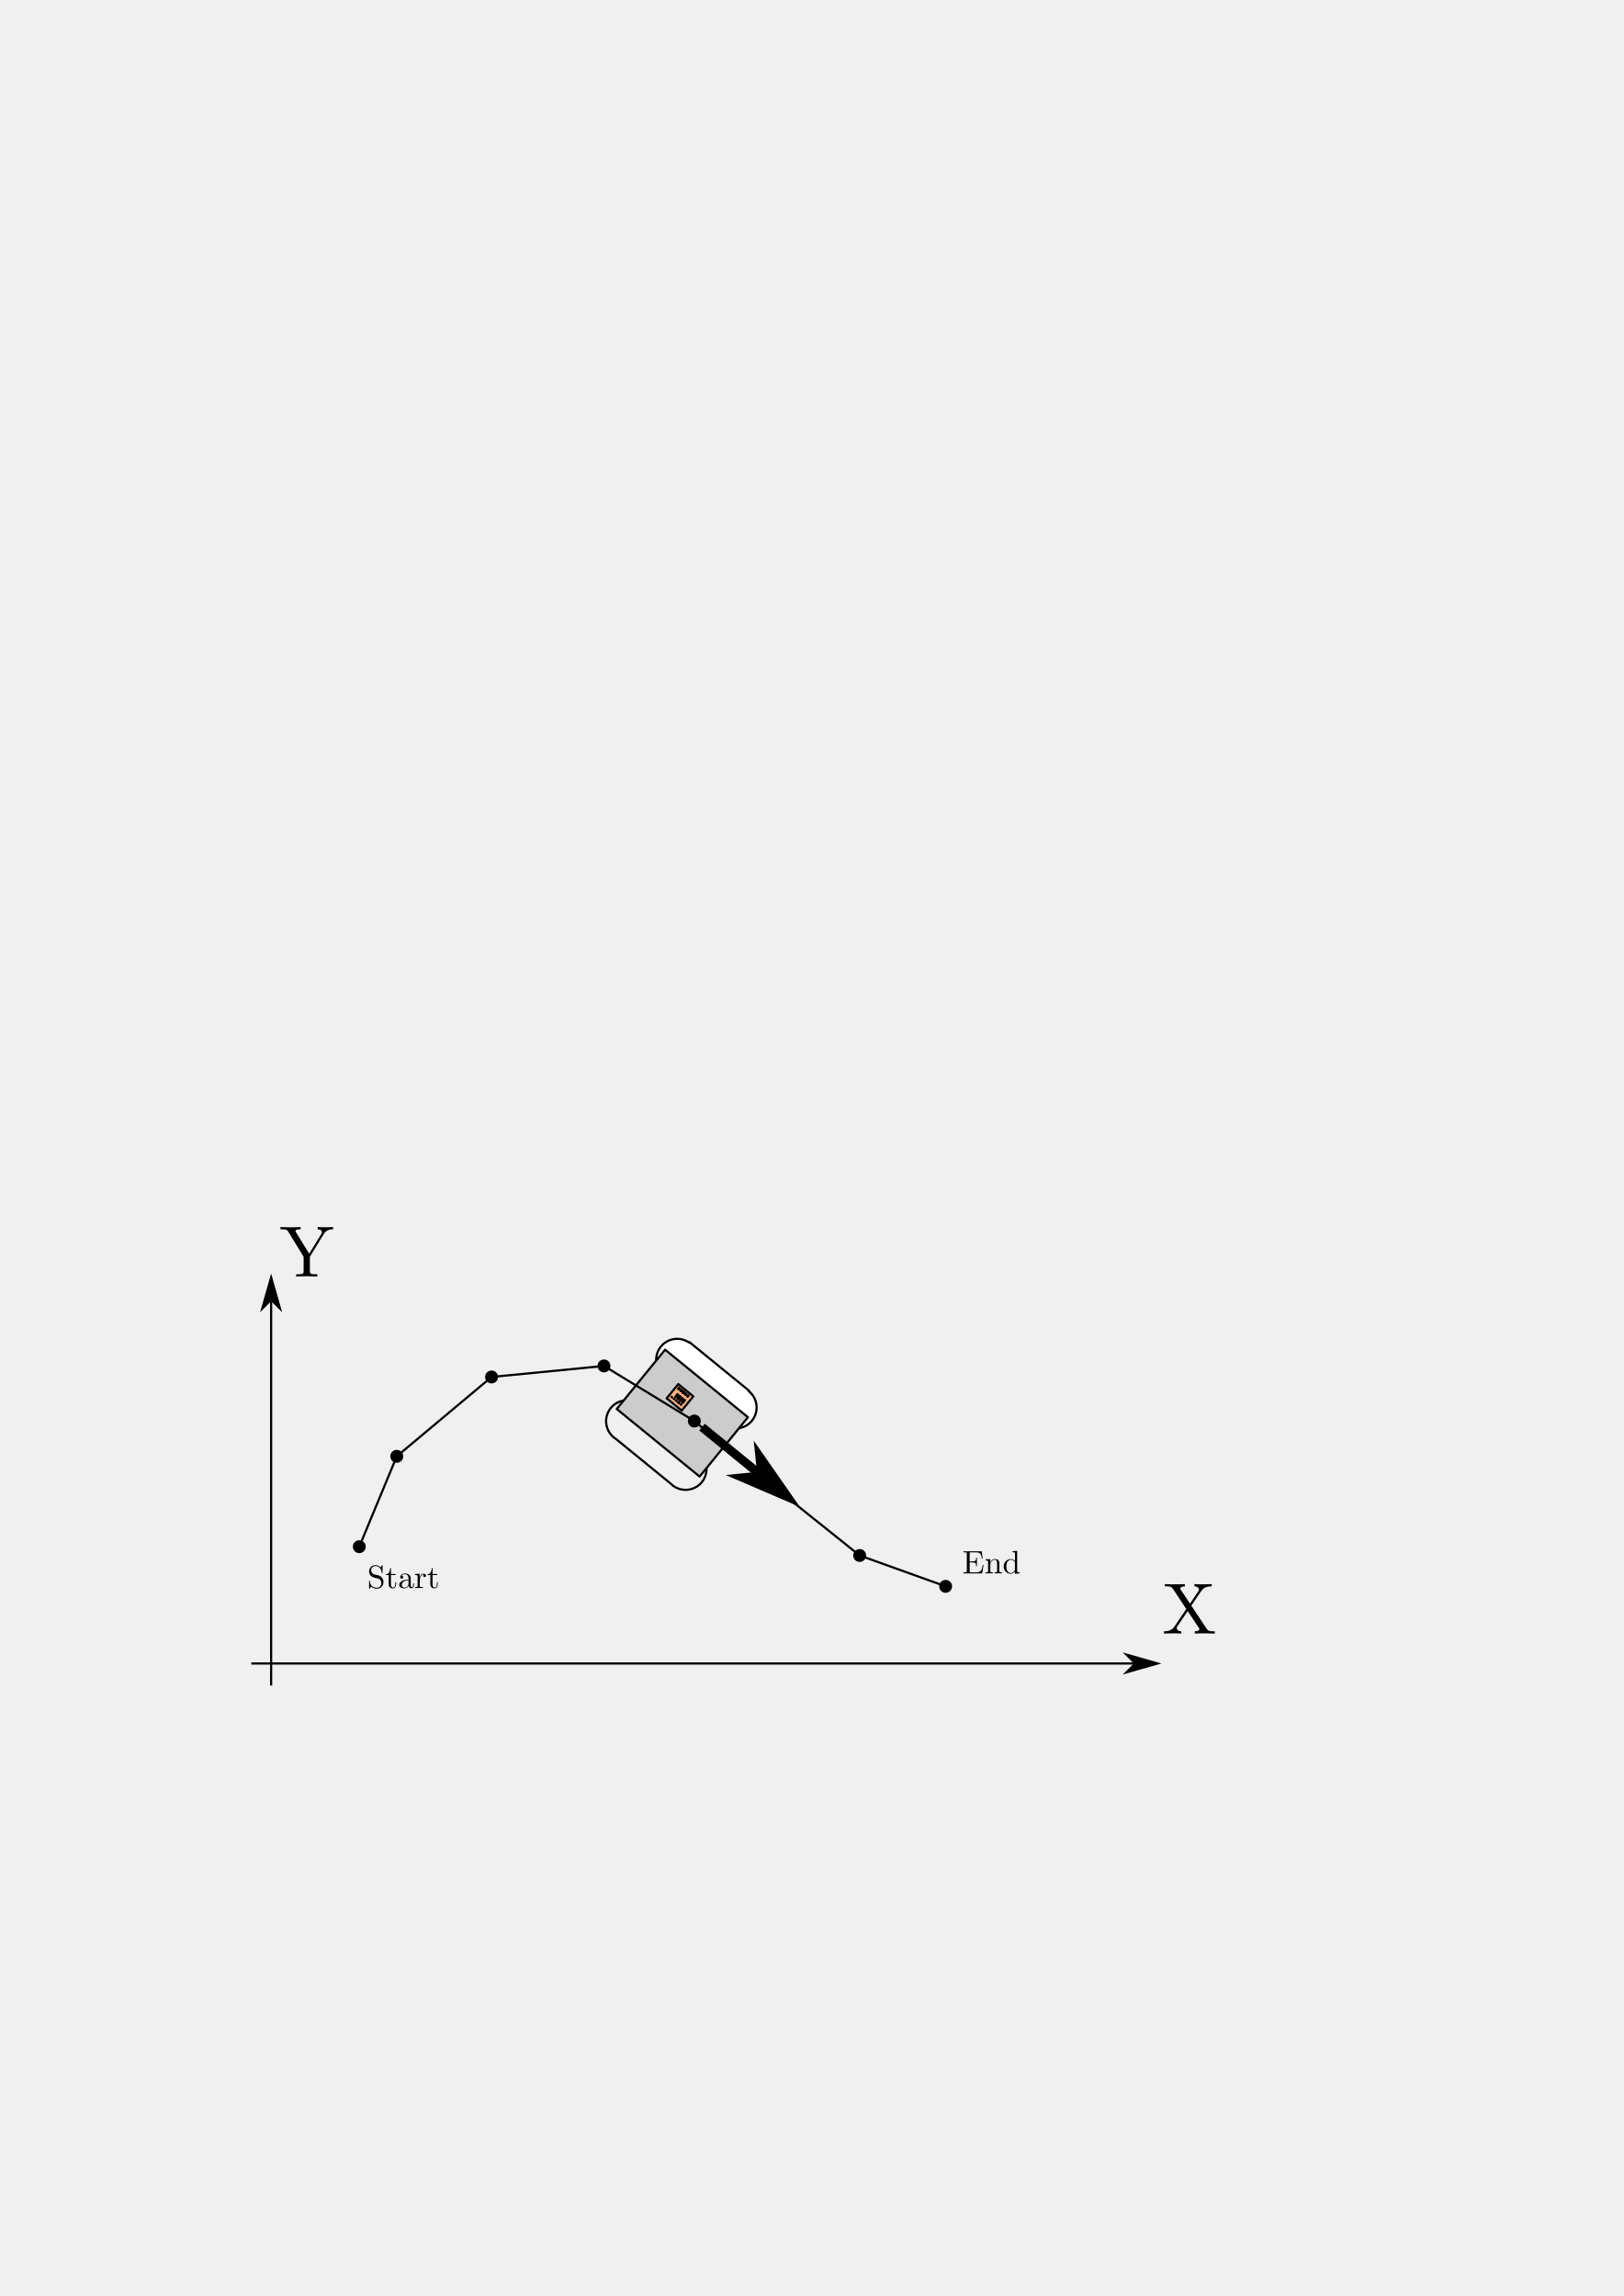
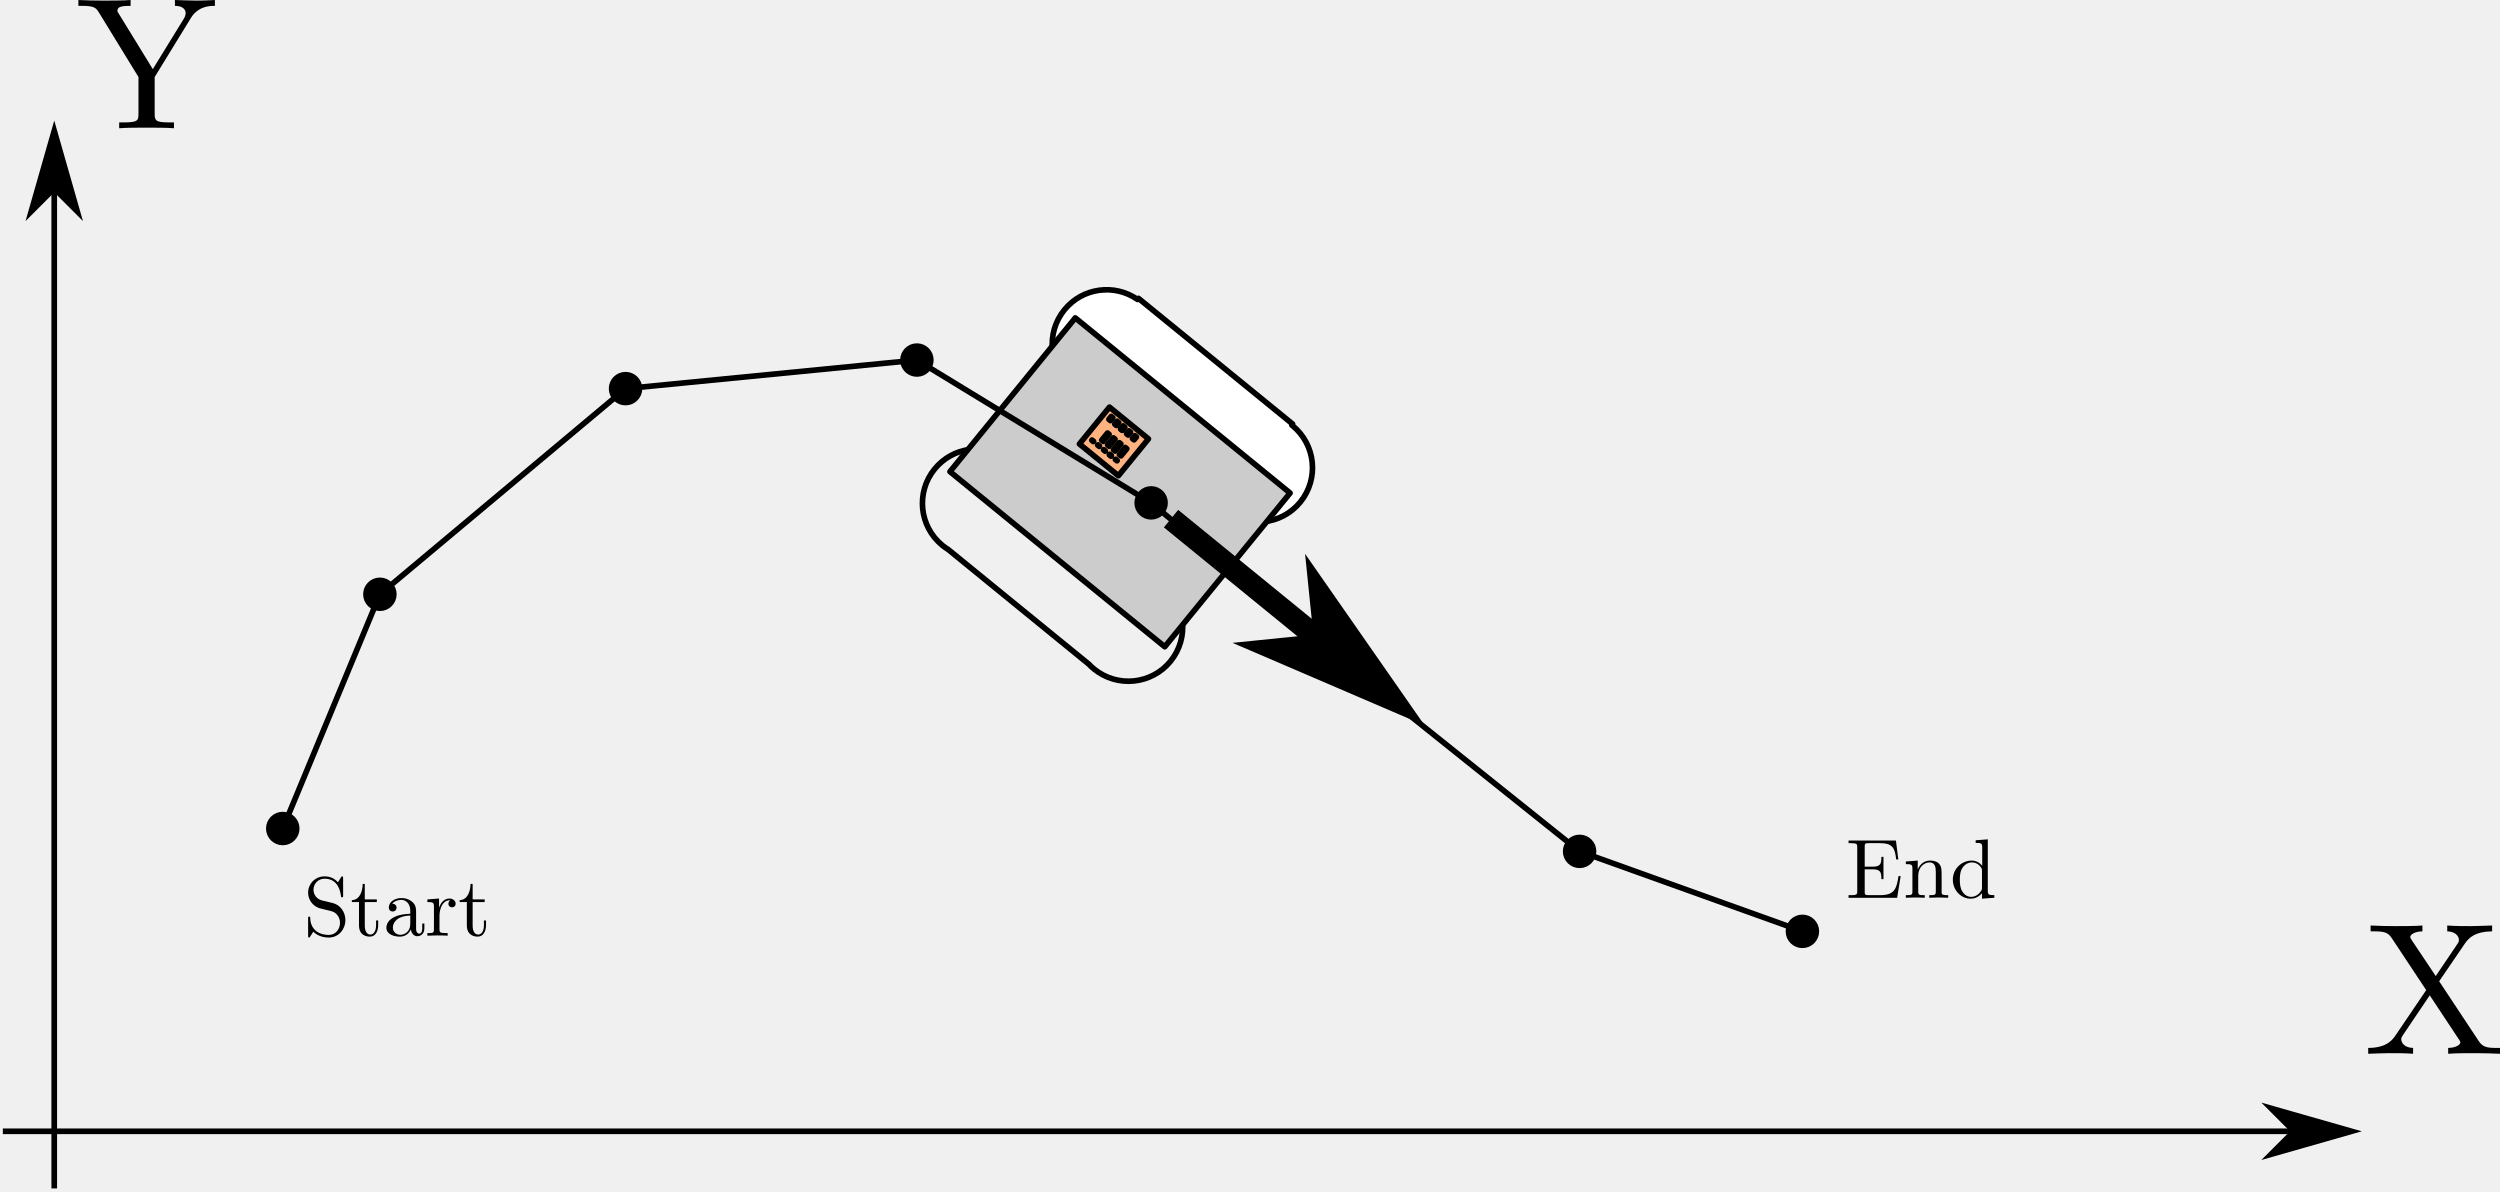
- <svg xmlns="http://www.w3.org/2000/svg" width="744.094" height="1052.362" id="svg4887" version="1.1">
+ <svg xmlns="http://www.w3.org/2000/svg" width="442.045" height="210.637" id="svg4887" version="1.1">
  <defs id="defs4889">
-     <marker style="overflow:visible;" id="Arrow1Lend" refX="0.0" refY="0.0" orient="auto">
-       <path transform="scale(0.8) rotate(180) translate(12.5,0)" style="fill-rule:evenodd;stroke:#000000;stroke-width:1.0pt;" d="M 0.0,0.0 L 5.0,-5.0 L -12.5,0.0 L 5.0,5.0 L 0.0,0.0 z " id="path3816" />
+     <marker style="overflow:visible" id="Arrow1Lend" refX="0" refY="0" orient="auto">
+       <path transform="matrix(-0.8,0,0,-0.8,-10,0)" style="fill-rule:evenodd;stroke:#000000;stroke-width:1pt" d="M 0,0 5,-5 -12.5,0 5,5 0,0 z" id="path3816" />
    </marker>
    <marker orient="auto" refY="0" refX="0" id="Arrow1Mend" style="overflow:visible">
      <path id="path3792" d="M 0,0 5,-5 -12.5,0 5,5 0,0 z" style="fill-rule:evenodd;stroke:#000000;stroke-width:1pt" transform="matrix(-0.4,0,0,-0.4,-4,0)" />
    </marker>
  </defs>
-   <g id="layer1">
+   <g id="layer1" transform="translate(-114.6574,-562.4133)">
    <path id="path4895" d="m 115.157,762.448 415.173,0" style="fill:none;stroke:#000000;stroke-width:1px;stroke-linecap:butt;stroke-linejoin:miter;stroke-opacity:1;marker-end:url(#Arrow1Lend)" />
    <path id="path4897" d="m 124.249,772.55 0,-186.878" style="fill:none;stroke:#000000;stroke-width:1px;stroke-linecap:butt;stroke-linejoin:miter;stroke-opacity:1;marker-end:url(#Arrow1Lend)" />
    <g id="g3847" transform="matrix(-0.4249858,0.521302,-0.5213019,-0.4249865,874.099,544.7346)">
      <g id="g3825">
        <path style="fill:#ffffff;stroke:#000000;stroke-width:1.487;stroke-linecap:butt;stroke-linejoin:round;stroke-miterlimit:4;stroke-opacity:1;stroke-dasharray:none;stroke-dashoffset:0" d="m 620.147,510.205 c -7.89,0 -14.281,6.423 -14.281,14.312 0,0.075 -0.001,0.144 0,0.219 l -0.344,0 0,52.281 0.375,0 c 0.557,7.38 6.727,13.188 14.25,13.188 7.89,0 14.281,-6.391 14.281,-14.281 0,-0.632 -0.045,-1.233 -0.125,-1.844 l 0,-47.719 c 0.08,-0.611 0.125,-1.211 0.125,-1.844 0,-7.89 -6.391,-14.312 -14.281,-14.312 z" id="path6320" />
        <path id="path6334" d="m 674.147,510.205 c -7.89,0 -14.281,6.423 -14.281,14.312 0,0.075 -0.001,0.144 0,0.219 l -0.344,0 0,52.281 0.375,0 c 0.557,7.38 6.727,13.188 14.25,13.188 7.89,0 14.281,-6.391 14.281,-14.281 0,-0.632 -0.045,-1.233 -0.125,-1.844 l 0,-47.719 c 0.08,-0.611 0.125,-1.211 0.125,-1.844 0,-7.89 -6.391,-14.312 -14.281,-14.312 z" style="fill:none;stroke:#000000;stroke-width:1.487;stroke-linecap:butt;stroke-linejoin:round;stroke-miterlimit:4;stroke-opacity:1;stroke-dasharray:none;stroke-dashoffset:0" />
        <rect style="fill:#cccccc;fill-opacity:1;stroke:#000000;stroke-width:1.487;stroke-linecap:butt;stroke-linejoin:round;stroke-miterlimit:4;stroke-opacity:1;stroke-dasharray:none;stroke-dashoffset:0" id="rect6336" width="52.143" height="72.857" x="620" y="513.791" />
        <rect style="fill:#ffb380;fill-opacity:1;stroke:#000000;stroke-width:1.487;stroke-linecap:butt;stroke-linejoin:round;stroke-miterlimit:4;stroke-opacity:1;stroke-dasharray:none;stroke-dashoffset:0" id="rect6346" width="12.5" height="13.214" x="632.5" y="551.648" />
        <rect style="fill:#ffb380;fill-opacity:1;stroke:#000000;stroke-width:1.487;stroke-linecap:butt;stroke-linejoin:round;stroke-miterlimit:4;stroke-opacity:1;stroke-dasharray:none;stroke-dashoffset:0" id="rect6354" width="0.982" height="0.536" x="634.107" y="554.416" />
        <rect y="556.416" x="634.107" height="0.536" width="0.982" id="rect6360" style="fill:#ffb380;fill-opacity:1;stroke:#000000;stroke-width:1.487;stroke-linecap:butt;stroke-linejoin:round;stroke-miterlimit:4;stroke-opacity:1;stroke-dasharray:none;stroke-dashoffset:0" />
        <rect style="fill:#ffb380;fill-opacity:1;stroke:#000000;stroke-width:1.487;stroke-linecap:butt;stroke-linejoin:round;stroke-miterlimit:4;stroke-opacity:1;stroke-dasharray:none;stroke-dashoffset:0" id="rect6362" width="0.982" height="0.536" x="634.107" y="558.416" />
        <rect y="558.416" x="634.107" height="0.536" width="0.982" id="rect6364" style="fill:#ffb380;fill-opacity:1;stroke:#000000;stroke-width:1.487;stroke-linecap:butt;stroke-linejoin:round;stroke-miterlimit:4;stroke-opacity:1;stroke-dasharray:none;stroke-dashoffset:0" />
        <rect style="fill:#ffb380;fill-opacity:1;stroke:#000000;stroke-width:1.487;stroke-linecap:butt;stroke-linejoin:round;stroke-miterlimit:4;stroke-opacity:1;stroke-dasharray:none;stroke-dashoffset:0" id="rect6366" width="0.982" height="0.536" x="634.107" y="562.416" />
        <rect y="560.416" x="634.107" height="0.536" width="0.982" id="rect6368" style="fill:#ffb380;fill-opacity:1;stroke:#000000;stroke-width:1.487;stroke-linecap:butt;stroke-linejoin:round;stroke-miterlimit:4;stroke-opacity:1;stroke-dasharray:none;stroke-dashoffset:0" />
        <rect style="fill:#ffb380;fill-opacity:1;stroke:#000000;stroke-width:1.487;stroke-linecap:butt;stroke-linejoin:round;stroke-miterlimit:4;stroke-opacity:1;stroke-dasharray:none;stroke-dashoffset:0" id="rect6370" width="2.411" height="0.536" x="638.107" y="560.416" />
        <rect y="558.416" x="638.107" height="0.536" width="2.411" id="rect6372" style="fill:#ffb380;fill-opacity:1;stroke:#000000;stroke-width:1.487;stroke-linecap:butt;stroke-linejoin:round;stroke-miterlimit:4;stroke-opacity:1;stroke-dasharray:none;stroke-dashoffset:0" />
        <rect style="fill:#ffb380;fill-opacity:1;stroke:#000000;stroke-width:1.487;stroke-linecap:butt;stroke-linejoin:round;stroke-miterlimit:4;stroke-opacity:1;stroke-dasharray:none;stroke-dashoffset:0" id="rect6374" width="2.411" height="0.536" x="638.107" y="556.416" />
        <rect y="554.416" x="638.107" height="0.536" width="2.411" id="rect6376" style="fill:#ffb380;fill-opacity:1;stroke:#000000;stroke-width:1.487;stroke-linecap:butt;stroke-linejoin:round;stroke-miterlimit:4;stroke-opacity:1;stroke-dasharray:none;stroke-dashoffset:0" />
        <rect style="fill:#ffb380;fill-opacity:1;stroke:#000000;stroke-width:1.487;stroke-linecap:butt;stroke-linejoin:round;stroke-miterlimit:4;stroke-opacity:1;stroke-dasharray:none;stroke-dashoffset:0" id="rect6378" width="0.089" height="0.536" x="642.107" y="554.416" />
        <rect y="556.416" x="642.107" height="0.536" width="0.089" id="rect6380" style="fill:#ffb380;fill-opacity:1;stroke:#000000;stroke-width:1.487;stroke-linecap:butt;stroke-linejoin:round;stroke-miterlimit:4;stroke-opacity:1;stroke-dasharray:none;stroke-dashoffset:0" />
        <rect style="fill:#ffb380;fill-opacity:1;stroke:#000000;stroke-width:1.487;stroke-linecap:butt;stroke-linejoin:round;stroke-miterlimit:4;stroke-opacity:1;stroke-dasharray:none;stroke-dashoffset:0" id="rect6382" width="0.089" height="0.536" x="642.107" y="556.416" />
        <rect y="560.416" x="642.107" height="0.536" width="0.089" id="rect6384" style="fill:#ffb380;fill-opacity:1;stroke:#000000;stroke-width:1.487;stroke-linecap:butt;stroke-linejoin:round;stroke-miterlimit:4;stroke-opacity:1;stroke-dasharray:none;stroke-dashoffset:0" />
        <rect style="fill:#ffb380;fill-opacity:1;stroke:#000000;stroke-width:1.487;stroke-linecap:butt;stroke-linejoin:round;stroke-miterlimit:4;stroke-opacity:1;stroke-dasharray:none;stroke-dashoffset:0" id="rect6386" width="0.089" height="0.536" x="642.107" y="558.416" />
        <rect y="562.416" x="642.107" height="0.536" width="0.089" id="rect6388" style="fill:#ffb380;fill-opacity:1;stroke:#000000;stroke-width:1.487;stroke-linecap:butt;stroke-linejoin:round;stroke-miterlimit:4;stroke-opacity:1;stroke-dasharray:none;stroke-dashoffset:0" />
      </g>
      <path id="path6415" d="m 645,533.791 0,-74.286" style="fill:none;stroke:#000000;stroke-width:5.947;stroke-linecap:butt;stroke-linejoin:miter;stroke-miterlimit:4;stroke-opacity:1;stroke-dasharray:none;marker-start:none;marker-end:url(#Arrow1Mend)" />
    </g>
-     <path style="fill:#000000;fill-opacity:1;stroke:#000000;stroke-width:5.335;stroke-linecap:square;stroke-linejoin:round;stroke-miterlimit:4;stroke-opacity:1;stroke-dasharray:none;stroke-dashoffset:0" id="path2985-1" d="m 190.919,466.474 a 13.132,13.132 0 1 1 -26.264,0 13.132,13.132 0 1 1 26.264,0 z" transform="matrix(0.1874414,0,0,0.1874414,131.3303,621.4738)" />
-     <path style="fill:#000000;fill-opacity:1;stroke:#000000;stroke-width:5.335;stroke-linecap:square;stroke-linejoin:round;stroke-miterlimit:4;stroke-opacity:1;stroke-dasharray:none;stroke-dashoffset:0" id="path2985-1-7" d="m 190.919,466.474 a 13.132,13.132 0 1 1 -26.264,0 13.132,13.132 0 1 1 26.264,0 z" transform="matrix(0.1874414,0,0,0.1874414,148.5028,580.0576)" />
-     <path style="fill:#000000;fill-opacity:1;stroke:#000000;stroke-width:5.335;stroke-linecap:square;stroke-linejoin:round;stroke-miterlimit:4;stroke-opacity:1;stroke-dasharray:none;stroke-dashoffset:0" id="path2985-1-6" d="m 190.919,466.474 a 13.132,13.132 0 1 1 -26.264,0 13.132,13.132 0 1 1 26.264,0 z" transform="matrix(0.1874414,0,0,0.1874414,191.9394,543.6921)" />
-     <path style="fill:#000000;fill-opacity:1;stroke:#000000;stroke-width:5.335;stroke-linecap:square;stroke-linejoin:round;stroke-miterlimit:4;stroke-opacity:1;stroke-dasharray:none;stroke-dashoffset:0" id="path2985-1-67" d="m 190.919,466.474 a 13.132,13.132 0 1 1 -26.264,0 13.132,13.132 0 1 1 26.264,0 z" transform="matrix(0.1874414,0,0,0.1874414,243.4572,538.6413)" />
-     <path style="fill:#000000;fill-opacity:1;stroke:#000000;stroke-width:5.335;stroke-linecap:square;stroke-linejoin:round;stroke-miterlimit:4;stroke-opacity:1;stroke-dasharray:none;stroke-dashoffset:0" id="path2985-1-5" d="m 190.919,466.474 a 13.132,13.132 0 1 1 -26.264,0 13.132,13.132 0 1 1 26.264,0 z" transform="matrix(0.1874414,0,0,0.1874414,284.8734,563.8952)" />
-     <path style="fill:#000000;fill-opacity:1;stroke:#000000;stroke-width:5.335;stroke-linecap:square;stroke-linejoin:round;stroke-miterlimit:4;stroke-opacity:1;stroke-dasharray:none;stroke-dashoffset:0" id="path2985-1-70" d="m 190.919,466.474 a 13.132,13.132 0 1 1 -26.264,0 13.132,13.132 0 1 1 26.264,0 z" transform="matrix(0.1874414,0,0,0.1874414,320.2288,593.1896)" />
-     <path style="fill:#000000;fill-opacity:1;stroke:#000000;stroke-width:5.335;stroke-linecap:square;stroke-linejoin:round;stroke-miterlimit:4;stroke-opacity:1;stroke-dasharray:none;stroke-dashoffset:0" id="path2985-1-0" d="m 190.919,466.474 a 13.132,13.132 0 1 1 -26.264,0 13.132,13.132 0 1 1 26.264,0 z" transform="matrix(0.1874414,0,0,0.1874414,360.6349,625.5145)" />
-     <path style="fill:#000000;fill-opacity:1;stroke:#000000;stroke-width:5.335;stroke-linecap:square;stroke-linejoin:round;stroke-miterlimit:4;stroke-opacity:1;stroke-dasharray:none;stroke-dashoffset:0" id="path2985-1-1" d="m 190.919,466.474 a 13.132,13.132 0 1 1 -26.264,0 13.132,13.132 0 1 1 26.264,0 z" transform="matrix(0.1874414,0,0,0.1874414,400.0308,639.6566)" />
+     <path style="fill:#000000;fill-opacity:1;stroke:#000000;stroke-width:5.335;stroke-linecap:square;stroke-linejoin:round;stroke-miterlimit:4;stroke-opacity:1;stroke-dasharray:none;stroke-dashoffset:0" id="path2985-1" d="m 190.919,466.474 c 0,7.253 -5.879,13.132 -13.132,13.132 -7.253,0 -13.132,-5.879 -13.132,-13.132 0,-7.253 5.879,-13.132 13.132,-13.132 7.253,0 13.132,5.879 13.132,13.132 z" transform="matrix(0.1874414,0,0,0.1874414,131.3303,621.4738)" />
+     <path style="fill:#000000;fill-opacity:1;stroke:#000000;stroke-width:5.335;stroke-linecap:square;stroke-linejoin:round;stroke-miterlimit:4;stroke-opacity:1;stroke-dasharray:none;stroke-dashoffset:0" id="path2985-1-7" d="m 190.919,466.474 c 0,7.253 -5.879,13.132 -13.132,13.132 -7.253,0 -13.132,-5.879 -13.132,-13.132 0,-7.253 5.879,-13.132 13.132,-13.132 7.253,0 13.132,5.879 13.132,13.132 z" transform="matrix(0.1874414,0,0,0.1874414,148.5028,580.0576)" />
+     <path style="fill:#000000;fill-opacity:1;stroke:#000000;stroke-width:5.335;stroke-linecap:square;stroke-linejoin:round;stroke-miterlimit:4;stroke-opacity:1;stroke-dasharray:none;stroke-dashoffset:0" id="path2985-1-6" d="m 190.919,466.474 c 0,7.253 -5.879,13.132 -13.132,13.132 -7.253,0 -13.132,-5.879 -13.132,-13.132 0,-7.253 5.879,-13.132 13.132,-13.132 7.253,0 13.132,5.879 13.132,13.132 z" transform="matrix(0.1874414,0,0,0.1874414,191.9394,543.6921)" />
+     <path style="fill:#000000;fill-opacity:1;stroke:#000000;stroke-width:5.335;stroke-linecap:square;stroke-linejoin:round;stroke-miterlimit:4;stroke-opacity:1;stroke-dasharray:none;stroke-dashoffset:0" id="path2985-1-67" d="m 190.919,466.474 c 0,7.253 -5.879,13.132 -13.132,13.132 -7.253,0 -13.132,-5.879 -13.132,-13.132 0,-7.253 5.879,-13.132 13.132,-13.132 7.253,0 13.132,5.879 13.132,13.132 z" transform="matrix(0.1874414,0,0,0.1874414,243.4572,538.6413)" />
+     <path style="fill:#000000;fill-opacity:1;stroke:#000000;stroke-width:5.335;stroke-linecap:square;stroke-linejoin:round;stroke-miterlimit:4;stroke-opacity:1;stroke-dasharray:none;stroke-dashoffset:0" id="path2985-1-5" d="m 190.919,466.474 c 0,7.253 -5.879,13.132 -13.132,13.132 -7.253,0 -13.132,-5.879 -13.132,-13.132 0,-7.253 5.879,-13.132 13.132,-13.132 7.253,0 13.132,5.879 13.132,13.132 z" transform="matrix(0.1874414,0,0,0.1874414,284.8734,563.8952)" />
+     <path style="fill:#000000;fill-opacity:1;stroke:#000000;stroke-width:5.335;stroke-linecap:square;stroke-linejoin:round;stroke-miterlimit:4;stroke-opacity:1;stroke-dasharray:none;stroke-dashoffset:0" id="path2985-1-70" d="m 190.919,466.474 c 0,7.253 -5.879,13.132 -13.132,13.132 -7.253,0 -13.132,-5.879 -13.132,-13.132 0,-7.253 5.879,-13.132 13.132,-13.132 7.253,0 13.132,5.879 13.132,13.132 z" transform="matrix(0.1874414,0,0,0.1874414,320.2288,593.1896)" />
+     <path style="fill:#000000;fill-opacity:1;stroke:#000000;stroke-width:5.335;stroke-linecap:square;stroke-linejoin:round;stroke-miterlimit:4;stroke-opacity:1;stroke-dasharray:none;stroke-dashoffset:0" id="path2985-1-0" d="m 190.919,466.474 c 0,7.253 -5.879,13.132 -13.132,13.132 -7.253,0 -13.132,-5.879 -13.132,-13.132 0,-7.253 5.879,-13.132 13.132,-13.132 7.253,0 13.132,5.879 13.132,13.132 z" transform="matrix(0.1874414,0,0,0.1874414,360.6349,625.5145)" />
+     <path style="fill:#000000;fill-opacity:1;stroke:#000000;stroke-width:5.335;stroke-linecap:square;stroke-linejoin:round;stroke-miterlimit:4;stroke-opacity:1;stroke-dasharray:none;stroke-dashoffset:0" id="path2985-1-1" d="m 190.919,466.474 c 0,7.253 -5.879,13.132 -13.132,13.132 -7.253,0 -13.132,-5.879 -13.132,-13.132 0,-7.253 5.879,-13.132 13.132,-13.132 7.253,0 13.132,5.879 13.132,13.132 z" transform="matrix(0.1874414,0,0,0.1874414,400.0308,639.6566)" />
    <path id="path5860" d="m 164.655,708.91 17.173,-41.416 43.437,-36.365 51.518,-5.051 41.416,25.254 35.355,29.294 40.406,32.325 39.396,14.142" style="fill:none;stroke:#000000;stroke-width:1px;stroke-linecap:butt;stroke-linejoin:miter;stroke-opacity:1" />
    <path id="path5908" d="m 545.947,735.922 4.551,-6.677 c 0.726,-1.06 1.853,-2.126 4.811,-2.152 v -1.033 c -1.293,0.033 -2.852,0.107 -3.685,0.107 -1.326,0 -2.925,0 -4.252,-0.107 v 1.033 c 1.326,0.027 2.066,0.76 2.066,1.526 0,0.333 -0.073,0.4 -0.307,0.76 l -3.792,5.618 -4.278,-6.404 c -0.06,-0.107 -0.227,-0.38 -0.227,-0.5 0,-0.406 0.726,-0.973 2.152,-1 v -1.033 c -1.166,0.107 -3.578,0.107 -4.851,0.107 -1.02,0 -3.079,-0.033 -4.312,-0.107 v 1.033 h 0.64 c 1.819,0 2.452,0.227 3.079,1.166 l 6.111,9.223 -5.444,8.037 c -0.466,0.66 -1.459,2.186 -4.811,2.186 v 1.033 c 1.186,-0.033 2.586,-0.107 3.678,-0.107 1.226,0 3.059,0 4.258,0.107 v -1.033 c -1.533,-0.027 -2.092,-0.926 -2.092,-1.526 0,-0.293 0.093,-0.426 0.333,-0.793 l 4.705,-6.977 5.251,7.937 c 0.073,0.133 0.167,0.267 0.167,0.36 0,0.406 -0.733,0.973 -2.159,1 v 1.033 c 1.16,-0.107 3.585,-0.107 4.845,-0.107 1.393,0 2.925,0.047 4.318,0.107 v -1.033 h -0.633 c -1.719,0 -2.419,-0.167 -3.112,-1.193 z" style="font-style:normal;font-variant:normal;font-weight:normal;font-stretch:normal;letter-spacing:normal;word-spacing:normal;text-anchor:start;fill:#000000;stroke:#000000;stroke-width:0;stroke-linecap:butt;stroke-linejoin:miter;stroke-miterlimit:10.433;stroke-opacity:1;stroke-dasharray:none;stroke-dashoffset:0" />
    <path id="path5910" d="m 148.409,565.6 0.113,-0.18 0.12,-0.173 0.127,-0.167 0.127,-0.153 0.133,-0.14 0.133,-0.133 0.14,-0.127 0.14,-0.113 0.14,-0.107 0.14,-0.1 0.147,-0.093 0.14,-0.08 0.147,-0.08 0.147,-0.067 0.147,-0.067 0.147,-0.053 0.147,-0.053 0.14,-0.047 0.147,-0.04 0.14,-0.033 0.14,-0.033 0.14,-0.02 0.133,-0.027 0.133,-0.013 0.133,-0.02 0.127,-0.013 0.127,-0.007 0.12,-0.007 0.113,-0.007 0.113,0 0.107,0 0.1,0 v -1.033 c -1.033,0.073 -2.352,0.107 -3.245,0.107 -1.033,0 -2.959,-0.073 -3.825,-0.107 v 1.033 c 1.366,0 1.899,0.633 1.899,1.286 0,0.367 -0.2,0.806 -0.333,1 l -5.478,8.903 -6.011,-9.796 c -0.24,-0.333 -0.24,-0.393 -0.24,-0.56 0,-0.7 0.833,-0.833 2.326,-0.833 v -1.033 c -1.193,0.107 -3.618,0.107 -4.905,0.107 -1.399,0 -2.925,-0.033 -4.325,-0.107 v 1.033 h 0.593 c 2.259,0 2.532,0.36 3.065,1.226 l 6.964,11.362 v 6.464 c 0,1.199 -0.06,1.559 -2.612,1.559 h -0.8 v 1.033 c 1.193,-0.107 3.545,-0.107 4.851,-0.107 1.286,0 3.638,0 4.838,0.107 v -1.033 h -0.76 c -2.559,0 -2.652,-0.333 -2.652,-1.619 v -6.404 z" style="font-style:normal;font-variant:normal;font-weight:normal;font-stretch:normal;letter-spacing:normal;word-spacing:normal;text-anchor:start;fill:#000000;stroke:#000000;stroke-width:0;stroke-linecap:butt;stroke-linejoin:miter;stroke-miterlimit:10.433;stroke-opacity:1;stroke-dasharray:none;stroke-dashoffset:0" />
    <g id="g4780" transform="translate(-87.07738,414.6954)">
      <path style="font-style:normal;font-variant:normal;font-weight:normal;font-stretch:normal;letter-spacing:normal;word-spacing:normal;text-anchor:start;fill:#000000;stroke:#000000;stroke-width:0;stroke-linecap:butt;stroke-linejoin:miter;stroke-miterlimit:10.433;stroke-opacity:1;stroke-dasharray:none;stroke-dashoffset:0" d="m 260.574,307.391 -1.903,-0.46 c -0.926,-0.224 -1.506,-1.028 -1.506,-1.891 0,-1.043 0.804,-1.951 1.966,-1.951 2.483,0 2.811,2.441 2.901,3.113 0.012,0.09 0.012,0.176 0.179,0.176 0.194,0 0.194,-0.075 0.194,-0.358 v -2.987 c 0,-0.257 0,-0.358 -0.164,-0.358 -0.105,0 -0.122,0.012 -0.224,0.194 l -0.52,0.845 c -0.448,-0.43 -1.058,-1.04 -2.384,-1.04 -1.652,0 -2.898,1.311 -2.898,2.889 0,1.231 0.789,2.318 1.945,2.722 0.164,0.06 0.926,0.236 1.966,0.49 0.4,0.108 0.848,0.209 1.264,0.759 0.314,0.388 0.463,0.878 0.463,1.368 0,1.061 -0.741,2.13 -1.993,2.13 -0.433,0 -1.562,-0.075 -2.354,-0.804 -0.863,-0.804 -0.908,-1.754 -0.923,-2.291 -0.015,-0.149 -0.131,-0.149 -0.176,-0.149 -0.191,0 -0.191,0.108 -0.191,0.373 v 2.978 c 0,0.251 0,0.353 0.161,0.353 0.105,0 0.117,-0.027 0.221,-0.191 0,-0.012 0.045,-0.06 0.535,-0.848 0.463,0.505 1.416,1.04 2.742,1.04 1.739,0 2.931,-1.455 2.931,-3.092 0,-1.491 -0.98,-2.71 -2.232,-3.008 z" id="path4640" />
      <path style="font-style:normal;font-variant:normal;font-weight:normal;font-stretch:normal;letter-spacing:normal;word-spacing:normal;text-anchor:start;fill:#000000;stroke:#000000;stroke-width:0;stroke-linecap:butt;stroke-linejoin:miter;stroke-miterlimit:10.433;stroke-opacity:1;stroke-dasharray:none;stroke-dashoffset:0" d="m 266.235,307.215 h 2.13 v -0.463 h -2.13 v -2.739 h -0.373 c -0.012,1.219 -0.46,2.814 -1.918,2.871 v 0.332 h 1.267 v 4.108 c 0,1.828 1.38,2.008 1.918,2.008 1.055,0 1.476,-1.055 1.476,-2.008 v -0.848 h -0.373 v 0.816 c 0,1.102 -0.448,1.667 -1.001,1.667 -0.995,0 -0.995,-1.353 -0.995,-1.607 z" id="path4642" />
      <path style="font-style:normal;font-variant:normal;font-weight:normal;font-stretch:normal;letter-spacing:normal;word-spacing:normal;text-anchor:start;fill:#000000;stroke:#000000;stroke-width:0;stroke-linecap:butt;stroke-linejoin:miter;stroke-miterlimit:10.433;stroke-opacity:1;stroke-dasharray:none;stroke-dashoffset:0" d="m 274.387,312.037 0.006,0.057 0.009,0.054 0.012,0.057 0.012,0.054 0.015,0.057 0.015,0.054 0.018,0.054 0.021,0.054 0.024,0.054 0.024,0.051 0.027,0.054 0.027,0.048 0.03,0.048 0.033,0.048 0.033,0.048 0.036,0.042 0.039,0.042 0.039,0.042 0.042,0.039 0.042,0.036 0.045,0.036 0.048,0.03 0.048,0.03 0.051,0.027 0.054,0.024 0.054,0.021 0.054,0.018 0.06,0.015 0.06,0.012 0.06,0.009 0.063,0.006 0.066,0.003 c 0.308,0 1.219,-0.212 1.219,-1.416 v -0.83 H 276.395 v 0.83 c 0,0.863 -0.37,0.953 -0.538,0.953 -0.49,0 -0.55,-0.666 -0.55,-0.741 v -2.978 c 0,-0.627 0,-1.204 -0.532,-1.757 -0.586,-0.577 -1.326,-0.816 -2.04,-0.816 -1.225,0 -2.25,0.696 -2.25,1.679 0,0.445 0.299,0.702 0.684,0.702 0.415,0 0.687,-0.299 0.687,-0.687 0,-0.176 -0.075,-0.666 -0.762,-0.687 0.403,-0.517 1.129,-0.681 1.607,-0.681 0.732,0 1.577,0.58 1.577,1.906 v 0.55 0.314 1.488 c 0,1.416 -1.069,1.918 -1.742,1.918 -0.729,0 -1.338,-0.523 -1.338,-1.264 0,-0.816 0.624,-2.055 3.08,-2.142 h 0 v -0.314 c -0.756,0.042 -1.798,0.09 -2.736,0.538 -1.114,0.505 -1.488,1.279 -1.488,1.933 0,1.204 1.443,1.577 2.381,1.577 0.983,0 1.667,-0.595 1.951,-1.294 z" id="path4644" />
      <path style="font-style:normal;font-variant:normal;font-weight:normal;font-stretch:normal;letter-spacing:normal;word-spacing:normal;text-anchor:start;fill:#000000;stroke:#000000;stroke-width:0;stroke-linecap:butt;stroke-linejoin:miter;stroke-miterlimit:10.433;stroke-opacity:1;stroke-dasharray:none;stroke-dashoffset:0" d="m 279.367,308.222 v -1.631 l -2.067,0.161 v 0.463 c 1.043,0 1.162,0.102 1.162,0.831 v 3.991 c 0,0.666 -0.161,0.666 -1.162,0.666 v 0.463 c 0.583,-0.015 1.279,-0.048 1.7,-0.048 0.592,0 1.294,0 1.891,0.048 v -0.463 h -0.314 c -1.102,0 -1.135,-0.161 -1.135,-0.699 v -2.291 c 0,-1.47 0.627,-2.796 1.763,-2.796 0.102,0 0.128,0 0.161,0.015 -0.048,0.012 -0.347,0.191 -0.347,0.577 0,0.421 0.314,0.639 0.645,0.639 0.266,0 0.639,-0.176 0.639,-0.651 0,-0.478 -0.463,-0.905 -1.099,-0.905 -1.09,0 -1.625,0.992 -1.837,1.631 z" id="path4646" />
      <path style="font-style:normal;font-variant:normal;font-weight:normal;font-stretch:normal;letter-spacing:normal;word-spacing:normal;text-anchor:start;fill:#000000;stroke:#000000;stroke-width:0;stroke-linecap:butt;stroke-linejoin:miter;stroke-miterlimit:10.433;stroke-opacity:1;stroke-dasharray:none;stroke-dashoffset:0" d="m 285.306,307.215 h 2.127 v -0.463 h -2.127 v -2.739 h -0.373 c -0.015,1.219 -0.463,2.814 -1.921,2.871 v 0.332 h 1.267 v 4.108 c 0,1.828 1.38,2.008 1.918,2.008 1.055,0 1.476,-1.055 1.476,-2.008 v -0.848 h -0.373 v 0.816 c 0,1.102 -0.448,1.667 -1.001,1.667 -0.992,0 -0.992,-1.353 -0.992,-1.607 z" id="path4648" />
    </g>
    <g id="g4787" transform="translate(147.5786,407.9879)">
      <path style="font-style:normal;font-variant:normal;font-weight:normal;font-stretch:normal;letter-spacing:normal;word-spacing:normal;text-anchor:start;fill:#000000;stroke:#000000;stroke-width:0;stroke-linecap:butt;stroke-linejoin:miter;stroke-miterlimit:10.433;stroke-opacity:1;stroke-dasharray:none;stroke-dashoffset:0" d="m 295.473,312.004 0,0.048 -0.003,0.048 0,0.045 -0.003,0.045 0,0.039 -0.006,0.039 -0.006,0.039 -0.006,0.033 -0.009,0.036 -0.012,0.03 -0.012,0.03 -0.015,0.027 -0.018,0.027 -0.021,0.024 -0.024,0.024 -0.027,0.021 -0.03,0.018 -0.033,0.018 -0.018,0.009 -0.018,0.009 -0.021,0.006 -0.021,0.009 -0.024,0.006 -0.021,0.006 -0.027,0.006 -0.024,0.006 -0.027,0.006 -0.027,0.006 -0.03,0.006 -0.03,0.003 -0.033,0.003 -0.03,0.006 -0.036,0.003 -0.036,0.003 -0.036,0.003 -0.039,0.003 -0.039,0.003 -0.039,0.003 -0.042,0 -0.045,0.003 -0.045,0 -0.048,0.003 -0.048,0 -0.048,0 -0.051,0 -0.054,0 H 293.937 v 0.463 h 8.589 l 0.624,-3.842 h -0.373 c -0.367,2.291 -0.714,3.379 -3.271,3.379 h -1.981 c -0.699,0 -0.732,-0.102 -0.732,-0.592 V 308.135 h 1.338 c 1.449,0 1.61,0.475 1.61,1.742 h 0.37 v -3.946 h -0.37 c 0,1.285 -0.161,1.742 -1.61,1.742 h -1.338 v -3.57 c 0,-0.49 0.033,-0.594 0.732,-0.594 h 1.918 c 2.279,0 2.68,0.819 2.919,2.886 h 0.373 l -0.421,-3.346 H 293.937 v 0.46 h 0.358 c 1.144,0 1.177,0.164 1.177,0.696 z" id="path4650" />
      <path style="font-style:normal;font-variant:normal;font-weight:normal;font-stretch:normal;letter-spacing:normal;word-spacing:normal;text-anchor:start;fill:#000000;stroke:#000000;stroke-width:0;stroke-linecap:butt;stroke-linejoin:miter;stroke-miterlimit:10.433;stroke-opacity:1;stroke-dasharray:none;stroke-dashoffset:0" d="m 305.229,308.045 v 3.991 c 0,0.666 -0.164,0.666 -1.162,0.666 v 0.463 c 0.523,-0.015 1.279,-0.048 1.679,-0.048 0.388,0 1.162,0.033 1.667,0.048 v -0.463 c -0.995,0 -1.159,0 -1.159,-0.666 v -2.739 c 0,-1.55 1.055,-2.381 2.008,-2.381 0.938,0 1.102,0.804 1.102,1.652 v 3.468 c 0,0.666 -0.164,0.666 -1.162,0.666 v 0.463 c 0.523,-0.015 1.285,-0.048 1.685,-0.048 0.388,0 1.156,0.033 1.667,0.048 v -0.463 c -0.774,0 -1.147,0 -1.162,-0.448 v -2.841 c 0,-1.279 0,-1.742 -0.463,-2.273 -0.206,-0.257 -0.699,-0.55 -1.559,-0.55 -1.087,0 -1.786,0.639 -2.202,1.556 v -1.556 l -2.1,0.161 v 0.463 c 1.04,0 1.162,0.102 1.162,0.831 z" id="path4652" />
      <path style="font-style:normal;font-variant:normal;font-weight:normal;font-stretch:normal;letter-spacing:normal;word-spacing:normal;text-anchor:start;fill:#000000;stroke:#000000;stroke-width:0;stroke-linecap:butt;stroke-linejoin:miter;stroke-miterlimit:10.433;stroke-opacity:1;stroke-dasharray:none;stroke-dashoffset:0" d="m 317.528,312.35 v 0.98 l 2.184,-0.164 v -0.463 c -1.04,0 -1.156,-0.102 -1.156,-0.83 v -9.037 l -2.145,0.164 v 0.463 c 1.043,0 1.159,0.102 1.159,0.833 v 3.211 c -0.43,-0.532 -1.069,-0.917 -1.876,-0.917 l 0.06,0.326 c 0.523,0 1.15,0.224 1.61,0.89 0.164,0.254 0.164,0.287 0.164,0.553 h 0 v 3.053 c 0,0.266 0,0.299 -0.164,0.55 -0.448,0.714 -1.12,1.04 -1.76,1.04 -0.666,0 -1.204,-0.385 -1.559,-0.95 -0.388,-0.612 -0.433,-1.461 -0.433,-2.07 0,-0.55 0.027,-1.446 0.463,-2.112 0.311,-0.463 0.875,-0.953 1.679,-0.953 l -0.06,-0.326 c -1.757,0 -3.319,1.455 -3.319,3.373 0,1.891 1.461,3.367 3.155,3.367 0.953,0 1.625,-0.505 1.999,-0.98 z" id="path4654" />
    </g>
  </g>
</svg>
